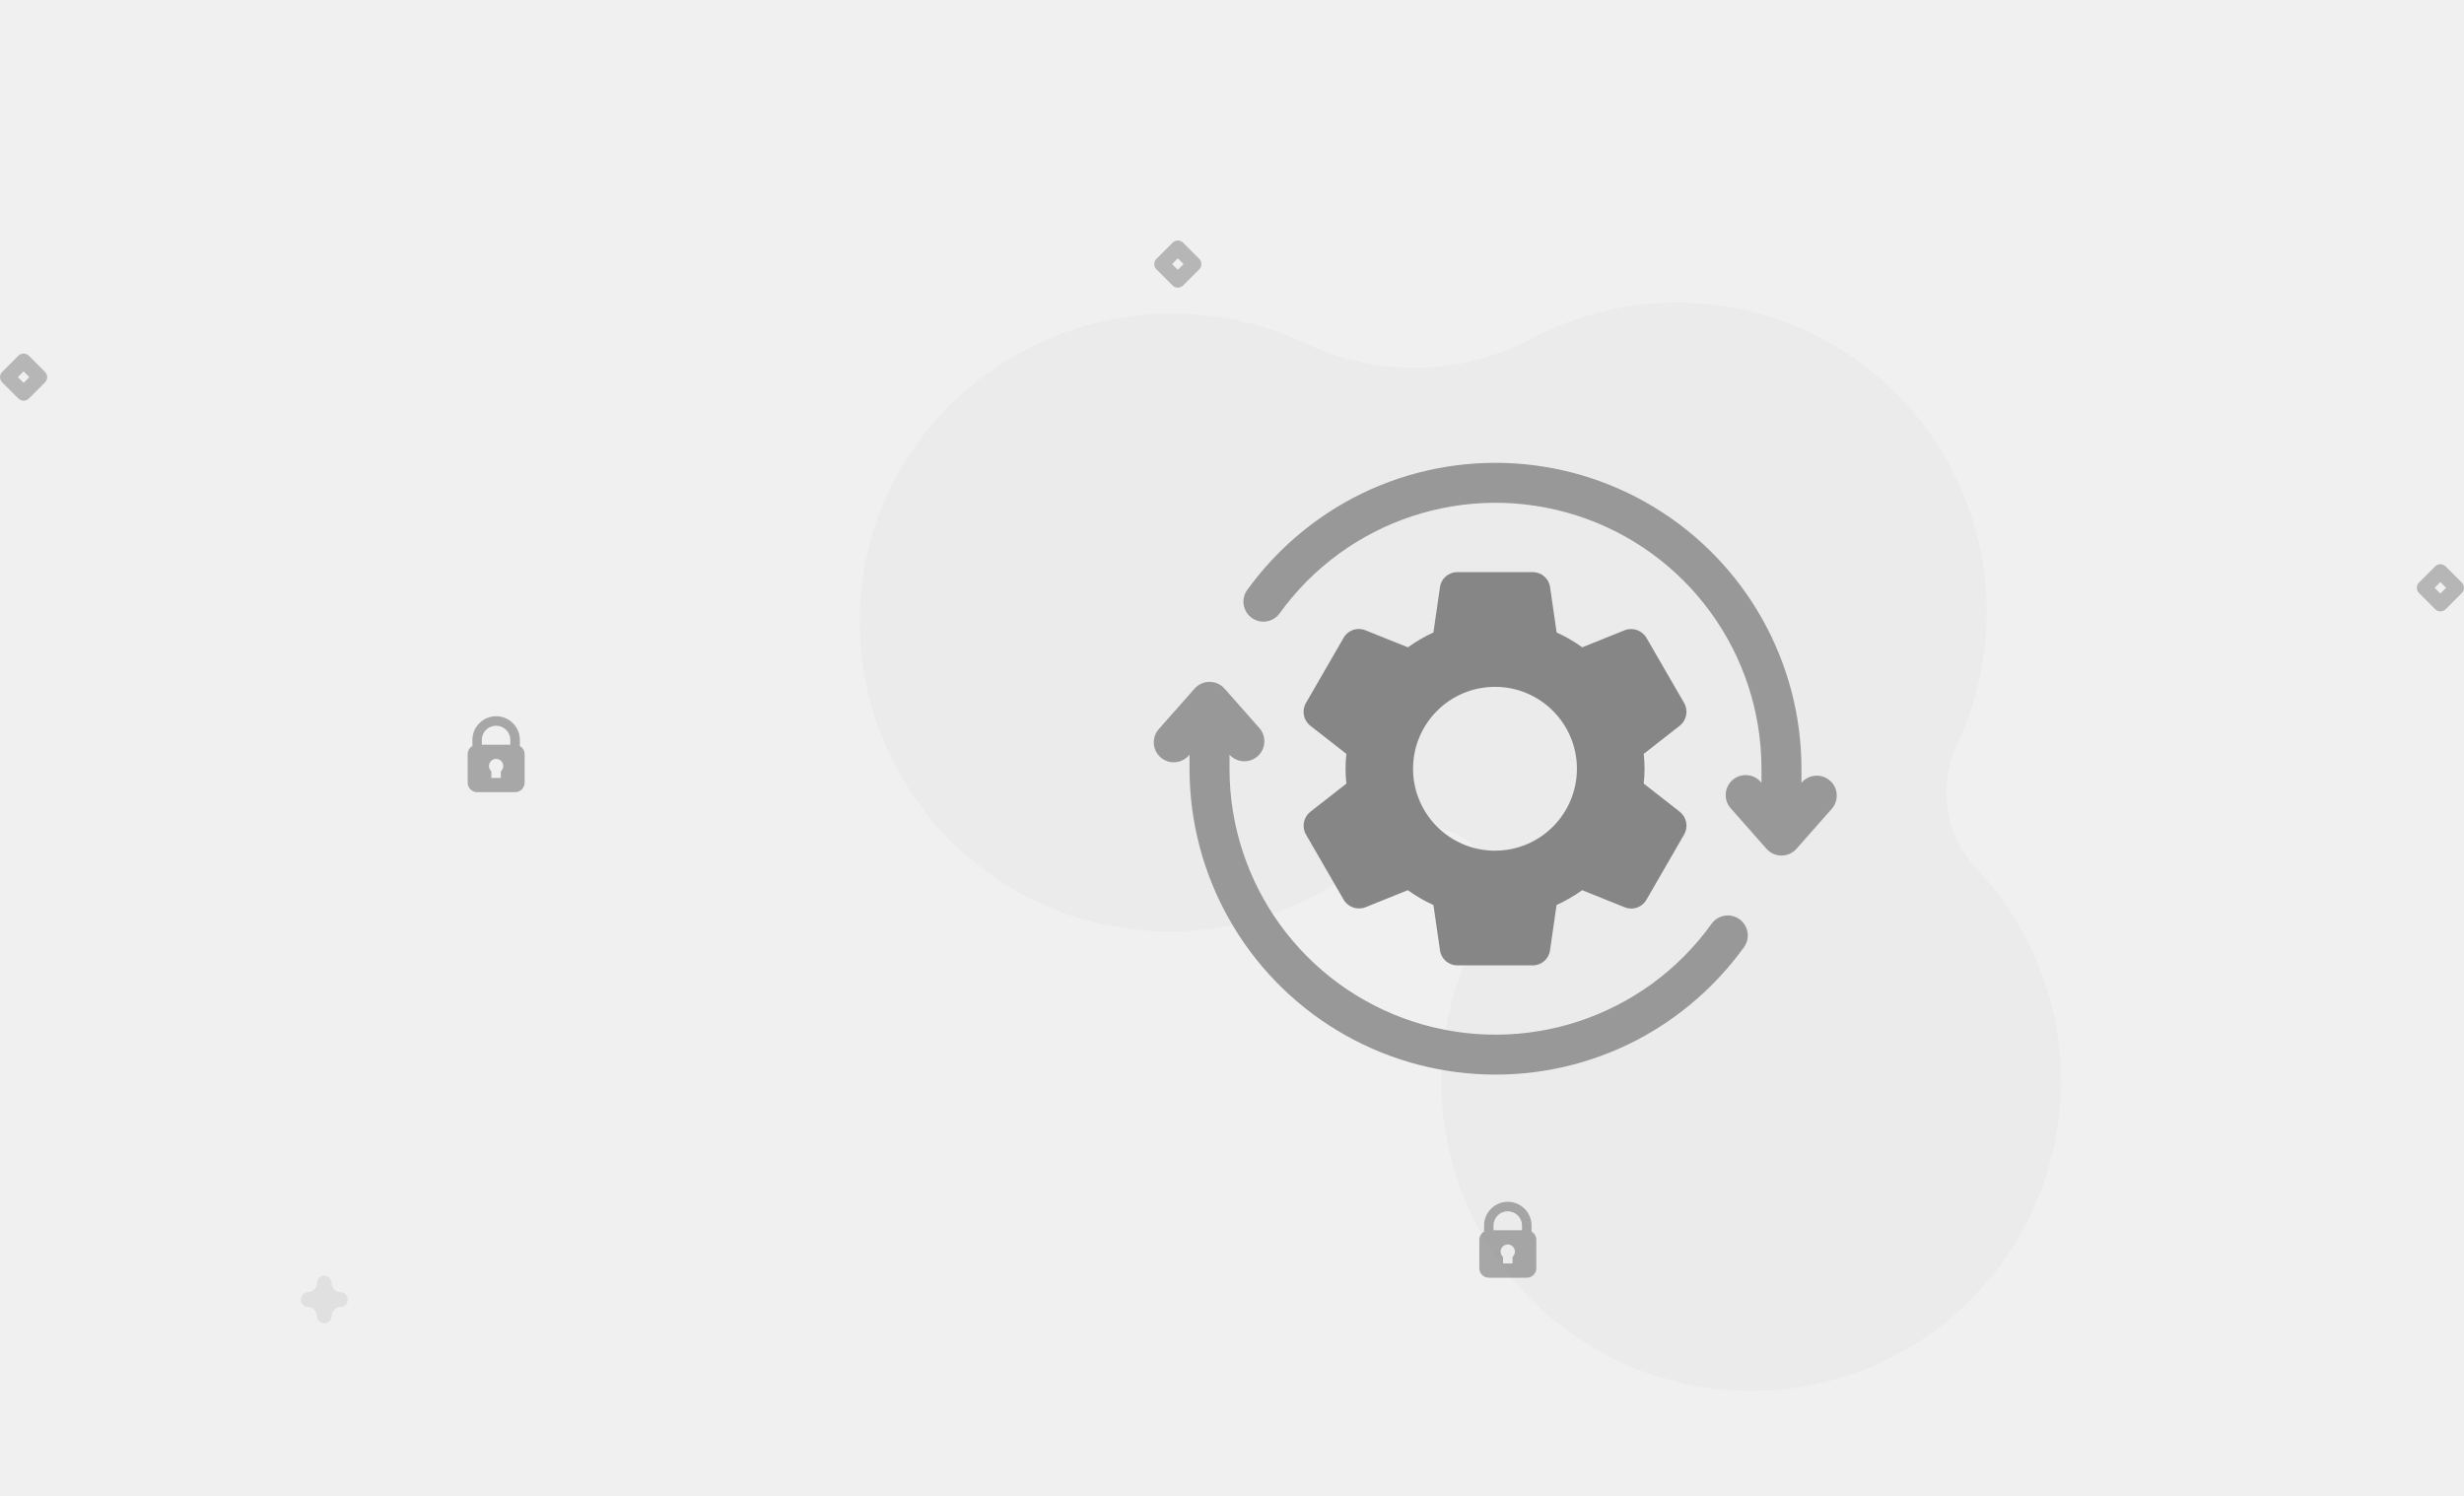
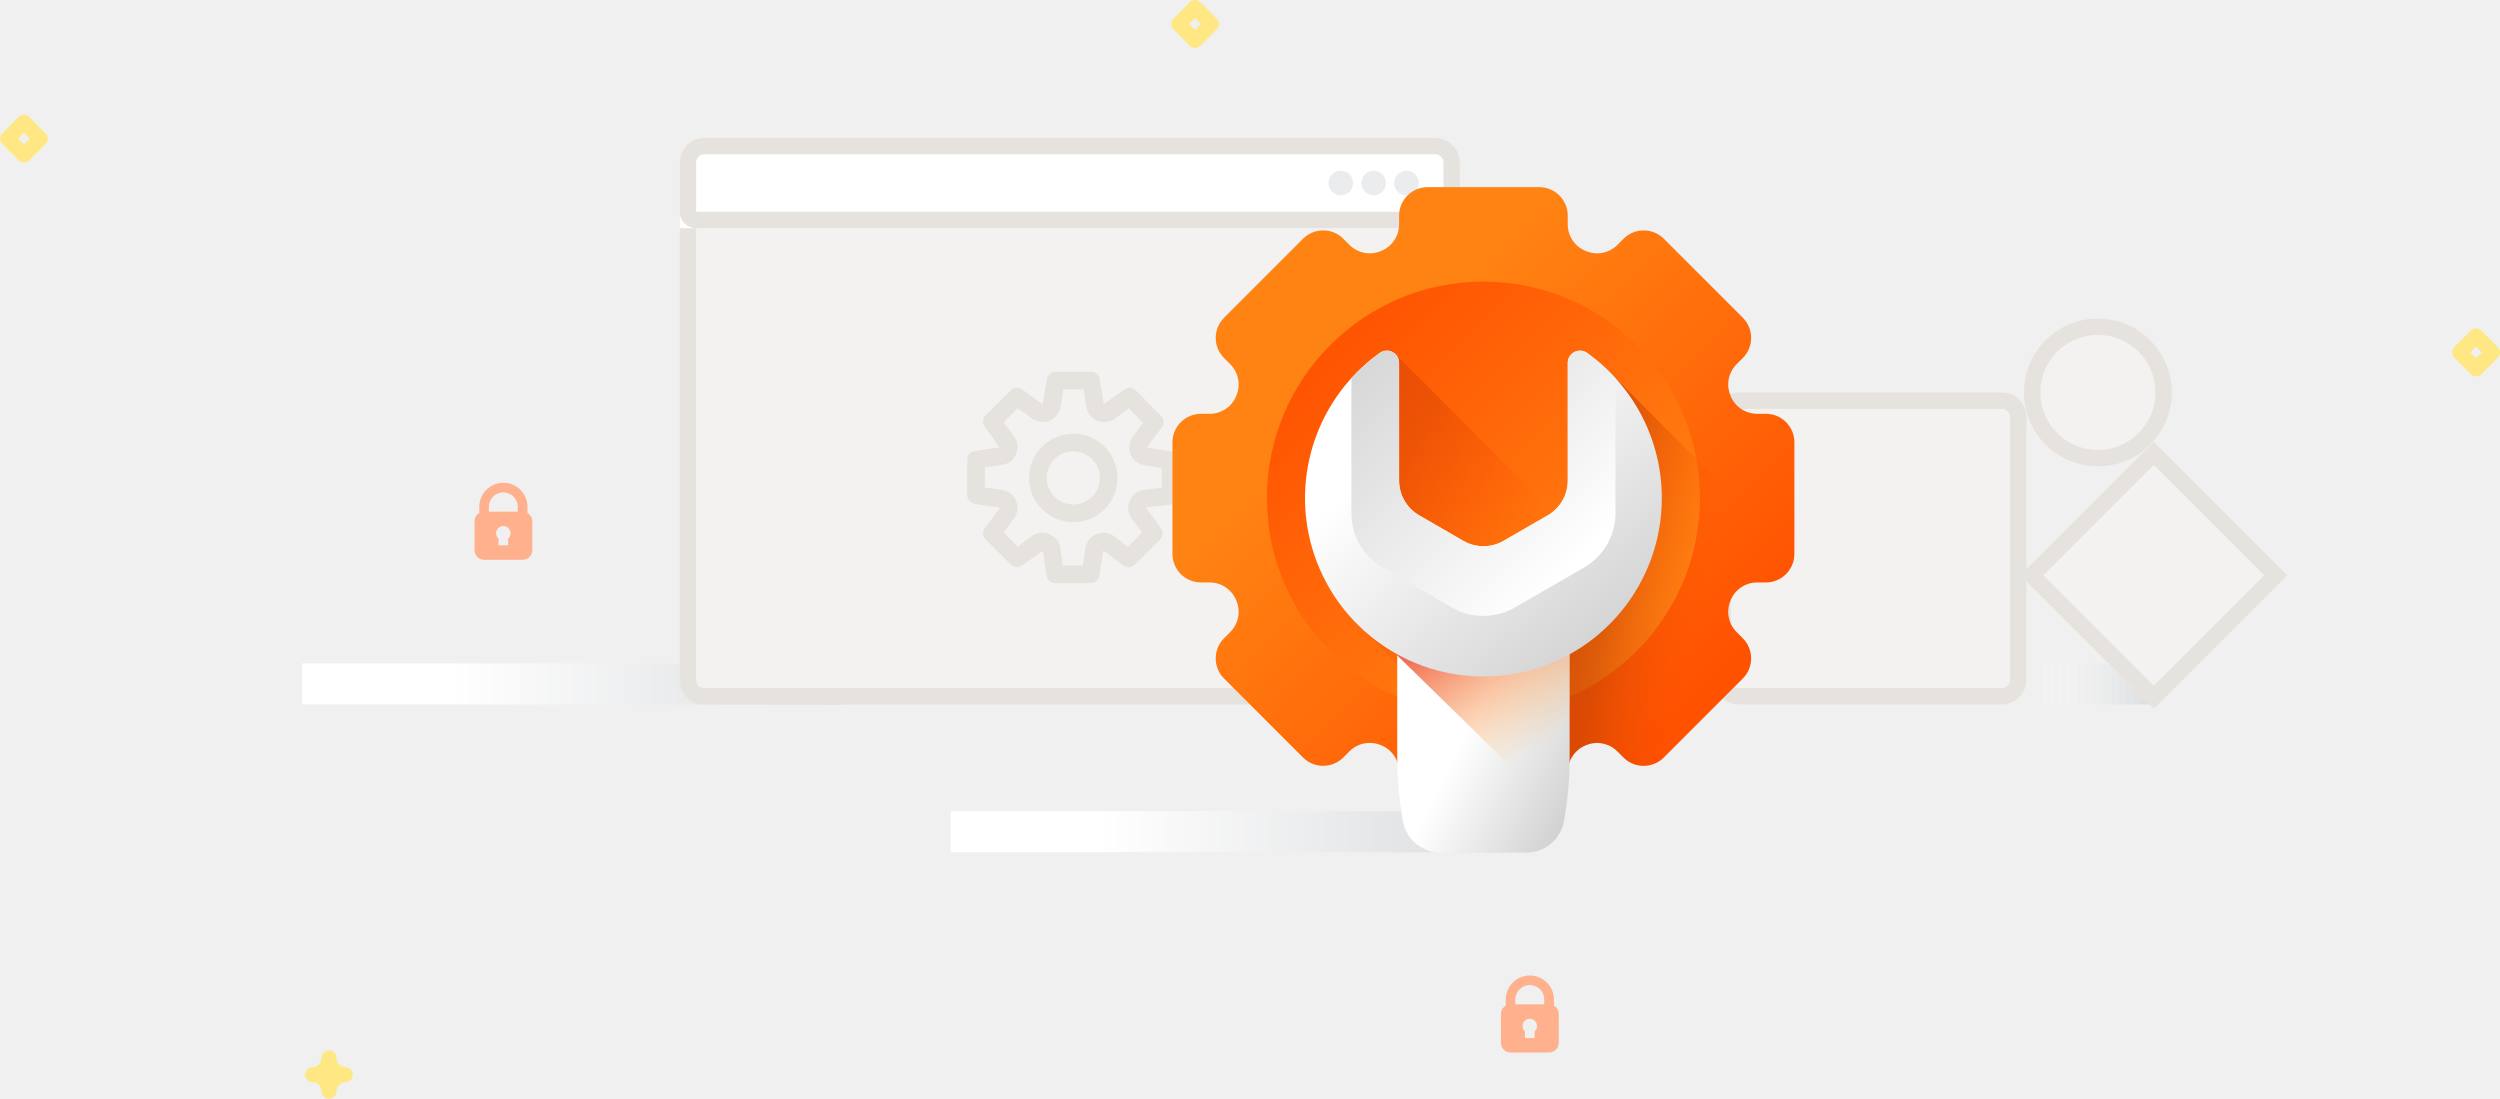
- <svg xmlns="http://www.w3.org/2000/svg" width="304.445" height="184.789" viewBox="0 0 304.445 184.789">
-   <g id="default-connector-illustration" transform="translate(-141.222 -68.495)">
-     <path id="Path_81" d="M163.973,73.972A38.194,38.194,0,0,0,141.32,50.558a13.869,13.869,0,0,1-8.946-12.789V37.4A38.273,38.273,0,0,0,63.3,15.568a31.233,31.233,0,0,1-25,12.959q-.437,0-.875.009A39,39,0,0,0,0,66.285a38.284,38.284,0,0,0,74.235,13.67,7.834,7.834,0,0,1,9.5-4.79l.149.042a7.814,7.814,0,0,1,5.691,8.146,38.282,38.282,0,1,0,74.393-9.387Z" transform="translate(280.616 68.495) rotate(26)" fill="#dbdbdb" opacity="0.24" />
-     <path id="Path_95" d="M424.493,166.965a.914.914,0,0,1-.914-.914,1.1,1.1,0,0,0-1.1-1.1.915.915,0,0,1,0-1.829,1.1,1.1,0,0,0,1.1-1.1.915.915,0,1,1,1.829,0,1.1,1.1,0,0,0,1.1,1.1.915.915,0,0,1,0,1.829,1.1,1.1,0,0,0-1.1,1.1.914.914,0,0,1-.914.914Z" transform="translate(-243.207 65.047)" fill="#e0e0e0" />
-     <path id="Path_96" d="M68.794,419.851a.915.915,0,0,1-.645-.267l-2-2a.914.914,0,0,1,0-1.291l2-2a.914.914,0,0,1,1.291,0l2,2a.914.914,0,0,1,0,1.291l-2,2.008A.915.915,0,0,1,68.794,419.851Zm-.711-2.917.711.711.711-.711-.711-.708Z" transform="translate(75.344 -301.841)" fill="rgba(157,157,157,0.7)" />
-     <path id="Path_98" d="M141.064,46.254a.914.914,0,0,1-.645-.267l-2-2.005a.914.914,0,0,1,0-1.291l2-2a.914.914,0,0,1,1.291,0l2,2a.914.914,0,0,1,0,1.291l-2,2a.909.909,0,0,1-.645.267Zm-.711-2.917.711.711.711-.711-.711-.711Z" transform="translate(301.688 97.79)" fill="rgba(157,157,157,0.7)" />
-     <path id="Path_98-2" data-name="Path_98" d="M141.064,46.254a.914.914,0,0,1-.645-.267l-2-2.005a.914.914,0,0,1,0-1.291l2-2a.914.914,0,0,1,1.291,0l2,2a.914.914,0,0,1,0,1.291l-2,2a.909.909,0,0,1-.645.267Zm-.711-2.917.711.711.711-.711-.711-.711Z" transform="translate(145.688 57.79)" fill="rgba(157,157,157,0.7)" />
-     <path id="padlock" d="M70.9,3.681V2.932a2.932,2.932,0,1,0-5.864,0v.749a1.169,1.169,0,0,0-.586,1.01V8.209a1.174,1.174,0,0,0,1.173,1.173h4.691a1.174,1.174,0,0,0,1.173-1.173V4.691a1.169,1.169,0,0,0-.586-1.01ZM67.963,1.173a1.761,1.761,0,0,1,1.759,1.759v.586H66.2V2.932a1.761,1.761,0,0,1,1.759-1.759Zm.586,5.635v.815H67.377V6.808a.88.88,0,1,1,1.173,0Z" transform="translate(259.555 217)" fill="#6b6b6b" opacity="0.55" />
-     <path id="padlock-2" data-name="padlock" d="M70.9,3.681V2.932a2.932,2.932,0,1,0-5.864,0v.749a1.169,1.169,0,0,0-.586,1.01V8.209a1.174,1.174,0,0,0,1.173,1.173h4.691a1.174,1.174,0,0,0,1.173-1.173V4.691a1.169,1.169,0,0,0-.586-1.01ZM67.963,1.173a1.761,1.761,0,0,1,1.759,1.759v.586H66.2V2.932a1.761,1.761,0,0,1,1.759-1.759Zm.586,5.635v.815H67.377V6.808a.88.88,0,1,1,1.173,0Z" transform="translate(134.555 157)" fill="#6b6b6b" opacity="0.55" />
-     <g id="arrows" transform="translate(283.837 125.187)">
-       <path id="Path_2070" data-name="Path 2070" d="M139.231,39.774a2.471,2.471,0,0,0-3.487.216l-.04.045V38.3A37.816,37.816,0,0,0,80.372,4.8,38.119,38.119,0,0,0,67.189,16.255,2.471,2.471,0,0,0,71.2,19.14,32.864,32.864,0,0,1,130.763,38.3v1.731l-.041-.045a2.471,2.471,0,1,0-3.7,3.271l4.362,4.939a2.472,2.472,0,0,0,3.7,0l4.362-4.939a2.47,2.47,0,0,0-.216-3.488Zm0,0" transform="translate(-55.735)" fill="#989898" />
-       <path id="Path_2071" data-name="Path 2071" d="M72.312,194.137a2.471,2.471,0,0,0-3.449.563A32.864,32.864,0,0,1,9.3,175.536V173.8l.041.046a2.471,2.471,0,0,0,3.7-3.272L8.684,165.64a2.47,2.47,0,0,0-3.7,0L.618,170.579a2.471,2.471,0,1,0,3.7,3.272l.04-.046v1.731a37.816,37.816,0,0,0,55.332,33.5,38.129,38.129,0,0,0,13.182-11.453,2.47,2.47,0,0,0-.563-3.448Zm0,0" transform="translate(0 -137.241)" fill="#989898" />
-       <path id="gear_3_" data-name="gear (3)" d="M53.2,29.62l-4.466-3.492a16.252,16.252,0,0,0,0-3.669l4.47-3.494a2.191,2.191,0,0,0,.528-2.792L49.086,8.141A2.2,2.2,0,0,0,46.4,7.173L41.136,9.291a18.032,18.032,0,0,0-3.162-1.836l-.808-5.592A2.152,2.152,0,0,0,35.015,0H25.7a2.146,2.146,0,0,0-2.138,1.846l-.81,5.608A18.7,18.7,0,0,0,19.6,9.293L14.318,7.171a2.152,2.152,0,0,0-2.666.95L7,16.167a2.175,2.175,0,0,0,.528,2.8L12,22.463a16.1,16.1,0,0,0,0,3.669l-4.47,3.492a2.189,2.189,0,0,0-.53,2.792l4.644,8.034a2.194,2.194,0,0,0,2.687.968L19.59,39.3a18.115,18.115,0,0,0,3.164,1.838l.81,5.588A2.148,2.148,0,0,0,25.7,48.59h9.313a2.148,2.148,0,0,0,2.144-1.846l.81-5.608A18.737,18.737,0,0,0,41.127,39.3l5.284,2.124a2.154,2.154,0,0,0,2.666-.949l4.665-8.078A2.185,2.185,0,0,0,53.2,29.62Zm-22.841,4.8A10.123,10.123,0,1,1,40.482,24.3,10.123,10.123,0,0,1,30.359,34.418Z" transform="translate(11.743 14.006)" fill="#868686" />
+ <svg xmlns="http://www.w3.org/2000/svg" xmlns:xlink="http://www.w3.org/1999/xlink" width="304.445" height="133.802" viewBox="0 0 304.445 133.802">
+   <defs>
+     <linearGradient id="linear-gradient" x1="0.274" y1="0.5" x2="1" y2="0.5" gradientUnits="objectBoundingBox">
+       <stop offset="0" stop-color="#fff" />
+       <stop offset="1" stop-color="#dbdddf" />
+     </linearGradient>
+     <linearGradient id="linear-gradient-2" x1="0.274" y1="0.5" x2="1" y2="0.5" gradientUnits="objectBoundingBox">
+       <stop offset="0" stop-color="#fff" stop-opacity="0" />
+       <stop offset="1" stop-color="#dbdddf" />
+     </linearGradient>
+     <linearGradient id="linear-gradient-4" x1="0.308" y1="0.308" x2="0.828" y2="0.828" gradientUnits="objectBoundingBox">
+       <stop offset="0" stop-color="#ff8313" />
+       <stop offset="1" stop-color="#ff5201" />
+     </linearGradient>
+     <linearGradient id="linear-gradient-5" x1="0.821" y1="0.821" x2="0.126" y2="0.126" xlink:href="#linear-gradient-4" />
+     <linearGradient id="linear-gradient-6" x1="0.428" y1="0.45" x2="-0.035" y2="0.205" gradientUnits="objectBoundingBox">
+       <stop offset="0" stop-color="#ff5000" stop-opacity="0" />
+       <stop offset="0.563" stop-color="#e04a05" stop-opacity="0.565" />
+       <stop offset="1" stop-color="#e84902" />
+     </linearGradient>
+     <linearGradient id="linear-gradient-7" x1="0.608" y1="0.634" x2="-0.093" y2="0.449" gradientUnits="objectBoundingBox">
+       <stop offset="0" stop-color="#ff5000" stop-opacity="0" />
+       <stop offset="0.563" stop-color="#c23f03" stop-opacity="0.565" />
+       <stop offset="1" stop-color="#d84400" />
+     </linearGradient>
+     <linearGradient id="linear-gradient-8" x1="0.464" y1="0.418" x2="1.086" y2="0.86" gradientUnits="objectBoundingBox">
+       <stop offset="0" stop-color="#fff" />
+       <stop offset="1" stop-color="#ccc" />
+     </linearGradient>
+     <linearGradient id="linear-gradient-9" x1="0.801" y1="0.671" x2="0.39" y2="-0.096" gradientUnits="objectBoundingBox">
+       <stop offset="0" stop-color="#f9a126" stop-opacity="0" />
+       <stop offset="1" stop-color="#ec4437" />
+     </linearGradient>
+     <linearGradient id="linear-gradient-10" x1="0.317" y1="0.252" x2="0.97" y2="0.967" xlink:href="#linear-gradient-8" />
+     <linearGradient id="linear-gradient-11" x1="0.875" y1="0.78" x2="-0.125" y2="-0.215" xlink:href="#linear-gradient-8" />
+   </defs>
+   <g id="default-connector-illustration" transform="translate(-141.224 -98.21)">
+     <g id="account-recovery-illustration" transform="translate(0.002)">
+       <path id="Path_95" d="M424.493,166.965a.914.914,0,0,1-.914-.914,1.1,1.1,0,0,0-1.1-1.1.915.915,0,0,1,0-1.829,1.1,1.1,0,0,0,1.1-1.1.915.915,0,1,1,1.829,0,1.1,1.1,0,0,0,1.1,1.1.915.915,0,0,1,0,1.829,1.1,1.1,0,0,0-1.1,1.1.914.914,0,0,1-.914.914Z" transform="translate(-243.207 65.047)" fill="#ffe783" />
+       <path id="Path_96" d="M68.794,419.851a.915.915,0,0,1-.645-.267l-2-2a.914.914,0,0,1,0-1.291l2-2a.914.914,0,0,1,1.291,0l2,2a.914.914,0,0,1,0,1.291l-2,2.008A.915.915,0,0,1,68.794,419.851Zm-.711-2.917.711.711.711-.711-.711-.708Z" transform="translate(75.344 -301.841)" fill="#ffe783" />
+       <path id="Path_98" d="M141.064,46.254a.914.914,0,0,1-.645-.267l-2-2.005a.914.914,0,0,1,0-1.291l2-2a.914.914,0,0,1,1.291,0l2,2a.914.914,0,0,1,0,1.291l-2,2a.909.909,0,0,1-.645.267Zm-.711-2.917.711.711.711-.711-.711-.711Z" transform="translate(301.688 97.79)" fill="#ffe783" />
+       <path id="Path_98-2" data-name="Path_98" d="M141.064,46.254a.914.914,0,0,1-.645-.267l-2-2.005a.914.914,0,0,1,0-1.291l2-2a.914.914,0,0,1,1.291,0l2,2a.914.914,0,0,1,0,1.291l-2,2a.909.909,0,0,1-.645.267Zm-.711-2.917.711.711.711-.711-.711-.711Z" transform="translate(145.688 57.79)" fill="#ffe783" />
+       <path id="padlock" d="M70.9,3.681V2.932a2.932,2.932,0,1,0-5.864,0v.749a1.169,1.169,0,0,0-.586,1.01V8.209a1.174,1.174,0,0,0,1.173,1.173h4.691a1.174,1.174,0,0,0,1.173-1.173V4.691a1.169,1.169,0,0,0-.586-1.01ZM67.963,1.173a1.761,1.761,0,0,1,1.759,1.759v.586H66.2V2.932a1.761,1.761,0,0,1,1.759-1.759Zm.586,5.635v.815H67.377V6.808a.88.88,0,1,1,1.173,0Z" transform="translate(259.555 217)" fill="#ffb18d" />
+       <path id="padlock-2" data-name="padlock" d="M70.9,3.681V2.932a2.932,2.932,0,1,0-5.864,0v.749a1.169,1.169,0,0,0-.586,1.01V8.209a1.174,1.174,0,0,0,1.173,1.173h4.691a1.174,1.174,0,0,0,1.173-1.173V4.691a1.169,1.169,0,0,0-.586-1.01ZM67.963,1.173a1.761,1.761,0,0,1,1.759,1.759v.586H66.2V2.932a1.761,1.761,0,0,1,1.759-1.759Zm.586,5.635v.815H67.377V6.808a.88.88,0,1,1,1.173,0Z" transform="translate(134.555 157)" fill="#ffb18d" />
+       <rect id="Rectangle_446" data-name="Rectangle 446" width="66" height="5" transform="translate(257 197)" fill="url(#linear-gradient)" />
+       <rect id="Rectangle_454" data-name="Rectangle 454" width="20" height="5" transform="translate(383 179)" fill="url(#linear-gradient-2)" />
+       <g id="Group_1135" data-name="Group 1135" transform="translate(-56 -7)">
+         <rect id="Rectangle_448" data-name="Rectangle 448" width="66" height="5" transform="translate(234 186)" fill="url(#linear-gradient)" />
+         <g id="Path_2110" data-name="Path 2110" transform="translate(280 122)" fill="#f4f2f1">
+           <path d="M 92 68 L 3 68 C 1.897 68 1 67.103 1 66 L 1 3 C 1 1.897 1.897 1 3 1 L 92 1 C 93.103 1 94 1.897 94 3 L 94 66 C 94 67.103 93.103 68 92 68 Z" stroke="none" />
+           <path d="M 3 2 C 2.449 2 2 2.449 2 3 L 2 66 C 2 66.551 2.449 67 3 67 L 92 67 C 92.551 67 93 66.551 93 66 L 93 3 C 93 2.449 92.551 2 92 2 L 3 2 M 3 0 L 92 0 C 93.657 0 95 1.343 95 3 L 95 66 C 95 67.657 93.657 69 92 69 L 3 69 C 1.343 69 0 67.657 0 66 L 0 3 C 0 1.343 1.343 0 3 0 Z" stroke="none" fill="#e6e3df" />
+         </g>
+         <g id="Rectangle_376" data-name="Rectangle 376" transform="translate(280 122)" fill="#fff" stroke="#e6e3df" stroke-width="2">
+           <path d="M3,0H92a3,3,0,0,1,3,3v8a0,0,0,0,1,0,0H0a0,0,0,0,1,0,0V3A3,3,0,0,1,3,0Z" stroke="none" />
+           <path d="M3,1H92a2,2,0,0,1,2,2V9a1,1,0,0,1-1,1H2A1,1,0,0,1,1,9V3A2,2,0,0,1,3,1Z" fill="none" />
+         </g>
+         <circle id="Ellipse_110" data-name="Ellipse 110" cx="1.5" cy="1.5" r="1.5" transform="translate(367 126)" fill="#eaecee" />
+         <circle id="Ellipse_111" data-name="Ellipse 111" cx="1.5" cy="1.5" r="1.5" transform="translate(363 126)" fill="#eaecee" />
+         <circle id="Ellipse_112" data-name="Ellipse 112" cx="1.5" cy="1.5" r="1.5" transform="translate(359 126)" fill="#eaecee" />
+         <g id="Rectangle_452" data-name="Rectangle 452" transform="translate(406 153)" fill="#f4f2f1" stroke="#e6e3df" stroke-width="2">
+           <rect width="38" height="38" rx="3" stroke="none" />
+           <rect x="1" y="1" width="36" height="36" rx="2" fill="none" />
+         </g>
+         <g id="Rectangle_453" data-name="Rectangle 453" transform="translate(443.237 175.264) rotate(-45)" fill="#f4f2f1" stroke="#e6e3df" stroke-width="2">
+           <rect width="23" height="23" rx="1" stroke="none" />
+           <rect x="1" y="1" width="21" height="21" fill="none" />
+         </g>
+         <g id="Ellipse_191" data-name="Ellipse 191" transform="translate(443.7 144)" fill="#f4f2f1" stroke="#e6e3df" stroke-width="2">
+           <circle cx="9" cy="9" r="9" stroke="none" />
+           <circle cx="9" cy="9" r="8" fill="none" />
+         </g>
+         <g id="settings_8_" data-name="settings (8)" transform="translate(315 149.279)">
+           <g id="Group_1258" data-name="Group 1258" transform="translate(7.537 8.742)">
+             <g id="Group_1257" data-name="Group 1257" transform="translate(0 0)">
+               <path id="Path_2234" data-name="Path 2234" d="M154.573,150.569a5.391,5.391,0,1,0,5.391,5.391A5.4,5.4,0,0,0,154.573,150.569Zm0,8.626a3.235,3.235,0,1,1,3.235-3.235A3.239,3.239,0,0,1,154.573,159.195Z" transform="translate(-149.182 -150.569)" fill="#e6e3df" />
+             </g>
+           </g>
+           <g id="Group_1260" data-name="Group 1260" transform="translate(0 1.196)">
+             <g id="Group_1259" data-name="Group 1259" transform="translate(0 0)">
+               <path id="Path_2235" data-name="Path 2235" d="M24.941,10.912l-3.065-.494,1.833-2.437a1.079,1.079,0,0,0-.094-1.406L20.552,3.469a1.075,1.075,0,0,0-1.414-.107l-2.5,1.76L16.148,2.1A1.077,1.077,0,0,0,15.084,1.2H10.771A1.078,1.078,0,0,0,9.7,2.121L9.2,5.177,6.708,3.355a1.076,1.076,0,0,0-1.4.107L2.258,6.5a1.078,1.078,0,0,0-.1,1.412l1.787,2.5-3.019.431A1.078,1.078,0,0,0,0,11.913v4.313a1.074,1.074,0,0,0,.925,1.065l3.065.494L2.158,20.222a1.078,1.078,0,0,0,.1,1.411l3.051,3.051a1.077,1.077,0,0,0,1.411.1L9.219,23l.431,3.019a1.078,1.078,0,0,0,1.067.925H15.03a1.077,1.077,0,0,0,1.067-.922l.494-3.065,2.437,1.833a1.076,1.076,0,0,0,1.411-.1l3.051-3.051a1.078,1.078,0,0,0,.1-1.411l-1.815-2.5,3.138-.367a1.077,1.077,0,0,0,.953-1.071V11.979A1.078,1.078,0,0,0,24.941,10.912Zm-1.23,4.42-2.2.257a2.116,2.116,0,0,0-1.72,1.334,2.165,2.165,0,0,0,.245,2.163l1.27,1.687L19.578,22.5l-1.695-1.276a2.121,2.121,0,0,0-2.088-.265,2.146,2.146,0,0,0-1.4,1.734l-.3,2.093H11.653l-.3-2.08a2.114,2.114,0,0,0-1.333-1.719,2.166,2.166,0,0,0-2.164.244L6.171,22.5,4.443,20.773l1.276-1.695a2.125,2.125,0,0,0,.265-2.088,2.145,2.145,0,0,0-1.735-1.4l-2.093-.3V12.848l2.081-.3a2.114,2.114,0,0,0,1.719-1.333,2.168,2.168,0,0,0-.243-2.164L4.444,7.367,6.177,5.639,7.92,6.914a2.222,2.222,0,0,0,3.487-1.469l.3-2.094h2.459L14.5,5.43a2.115,2.115,0,0,0,1.334,1.723,2.167,2.167,0,0,0,2.16-.243l1.684-1.259,1.752,1.775-1.28,1.7a2.223,2.223,0,0,0,1.469,3.488l2.093.3v2.418Z" transform="translate(0 -1.196)" fill="#e6e3df" />
+             </g>
+           </g>
+         </g>
+       </g>
+       <g id="google_2_" data-name="google (2)" transform="translate(267.334 121)">
+         <path id="Path_2115" data-name="Path 2115" d="M92.406,44.666V31.074A3.474,3.474,0,0,0,88.932,27.6H87.859a3.491,3.491,0,0,1-3.22-2.171l-.018-.043a3.492,3.492,0,0,1,.74-3.817l.759-.759a3.474,3.474,0,0,0,0-4.913L76.509,6.287a3.474,3.474,0,0,0-4.913,0l-.759.759a3.492,3.492,0,0,1-3.817.74l-.043-.018a3.491,3.491,0,0,1-2.171-3.22V3.474A3.474,3.474,0,0,0,61.331,0H47.74a3.474,3.474,0,0,0-3.474,3.474V4.547a3.491,3.491,0,0,1-2.171,3.22l-.043.018a3.492,3.492,0,0,1-3.817-.74l-.759-.759a3.474,3.474,0,0,0-4.913,0L22.952,15.9a3.474,3.474,0,0,0,0,4.913l.759.759a3.492,3.492,0,0,1,.74,3.817l-.018.043a3.491,3.491,0,0,1-3.22,2.171H20.14a3.474,3.474,0,0,0-3.474,3.474V44.665a3.474,3.474,0,0,0,3.474,3.474h1.073a3.491,3.491,0,0,1,3.22,2.171l.018.043a3.492,3.492,0,0,1-.74,3.817l-.759.759a3.474,3.474,0,0,0,0,4.913l9.611,9.611a3.474,3.474,0,0,0,4.913,0l.759-.759a3.492,3.492,0,0,1,3.817-.74l.043.018a3.491,3.491,0,0,1,2.171,3.22v1.073A3.474,3.474,0,0,0,47.74,75.74H61.331a3.474,3.474,0,0,0,3.474-3.474V71.193a3.491,3.491,0,0,1,2.171-3.22l.043-.018a3.492,3.492,0,0,1,3.817.74l.759.759a3.474,3.474,0,0,0,4.913,0l9.611-9.611a3.474,3.474,0,0,0,0-4.913l-.759-.759a3.492,3.492,0,0,1-.74-3.817l.018-.043a3.491,3.491,0,0,1,3.22-2.171h1.073a3.474,3.474,0,0,0,3.474-3.474Z" transform="translate(0 0)" fill="url(#linear-gradient-4)" />
+         <circle id="Ellipse_168" data-name="Ellipse 168" cx="26.365" cy="26.365" r="26.365" transform="translate(28.17 11.504)" fill="url(#linear-gradient-5)" />
+         <path id="Path_2116" data-name="Path 2116" d="M179.64,150.382a3.473,3.473,0,0,1-3.455,3.118h-1.073a3.491,3.491,0,0,0-3.22,2.172l-.019.044a3.494,3.494,0,0,0,.74,3.817l.76.758a3.475,3.475,0,0,1,0,4.912l-9.612,9.61a3.472,3.472,0,0,1-4.913,0l-.758-.758a3.494,3.494,0,0,0-3.817-.74l-.044.019a3.49,3.49,0,0,0-2.17,3.22v1.073a3.473,3.473,0,0,1-3.137,3.457l-21.906-21.917a21.374,21.374,0,0,1-6.614-15.9,20.781,20.781,0,0,1,8.759-17.382c.684-.489,1.552-.64,2.021-.075.156.19,18.863,18.864,19.074,19.068a4.877,4.877,0,0,0,1.8-3.783V126.757a1.487,1.487,0,0,1,2.346-1.215,21.906,21.906,0,0,1,3.348,2.956Z" transform="translate(-87.254 -105.361)" fill="url(#linear-gradient-6)" />
+         <path id="Path_2117" data-name="Path 2117" d="M331.988,169.8l-.758-.759a3.493,3.493,0,0,1-.74-3.817l.018-.043a3.491,3.491,0,0,1,3.22-2.171H334.8a3.474,3.474,0,0,0,3.456-3.116L316.369,138.01q-.7-.754-1.459-1.435a21.729,21.729,0,0,1-5.928,33.626v19.918a3.468,3.468,0,0,0,1.692-2.978v-1.073a3.491,3.491,0,0,1,2.171-3.22l.043-.018a3.492,3.492,0,0,1,3.817.74l.759.759a3.474,3.474,0,0,0,4.913,0l9.611-9.611A3.474,3.474,0,0,0,331.988,169.8Z" transform="translate(-245.869 -114.874)" fill="url(#linear-gradient-7)" />
+         <path id="Path_2118" data-name="Path 2118" d="M209.244,349.689a44.543,44.543,0,0,0,.695-7.835V323.918H188.948v17.936a44.542,44.542,0,0,0,.695,7.835,4.659,4.659,0,0,0,4.616,3.8h10.368A4.659,4.659,0,0,0,209.244,349.689Z" transform="translate(-144.907 -272.449)" fill="url(#linear-gradient-8)" />
+         <path id="Path_2119" data-name="Path 2119" d="M188.948,329.475,209.3,349.384a44.536,44.536,0,0,0,.643-7.53V323.918H188.948Z" transform="translate(-144.907 -272.449)" fill="url(#linear-gradient-9)" />
+         <path id="Path_2120" data-name="Path 2120" d="M161.723,143.233a21.725,21.725,0,1,1-34.353-17.68,1.489,1.489,0,0,1,2.358,1.208V141.1a4.881,4.881,0,0,0,2.441,4.228l5.389,3.111a4.881,4.881,0,0,0,4.882,0l5.389-3.111a4.881,4.881,0,0,0,2.441-4.228V126.76a1.487,1.487,0,0,1,2.346-1.216A21.7,21.7,0,0,1,161.723,143.233Z" transform="translate(-85.462 -105.363)" fill="url(#linear-gradient-10)" />
+         <path id="Path_2121" data-name="Path 2121" d="M153.814,145.063a7.642,7.642,0,0,0,3.821,6.618l8.436,4.871a7.642,7.642,0,0,0,7.642,0l8.436-4.871a7.642,7.642,0,0,0,3.821-6.618V128.624a21.83,21.83,0,0,0-3.461-3.079,1.487,1.487,0,0,0-2.346,1.216V141.1a4.881,4.881,0,0,1-2.441,4.228l-5.389,3.111a4.881,4.881,0,0,1-4.882,0l-5.389-3.111a4.881,4.881,0,0,1-2.441-4.228v-14.34a1.489,1.489,0,0,0-2.358-1.208,21.847,21.847,0,0,0-3.45,3.071v16.439Z" transform="translate(-115.356 -105.363)" fill="url(#linear-gradient-11)" />
+       </g>
    </g>
  </g>
</svg>
